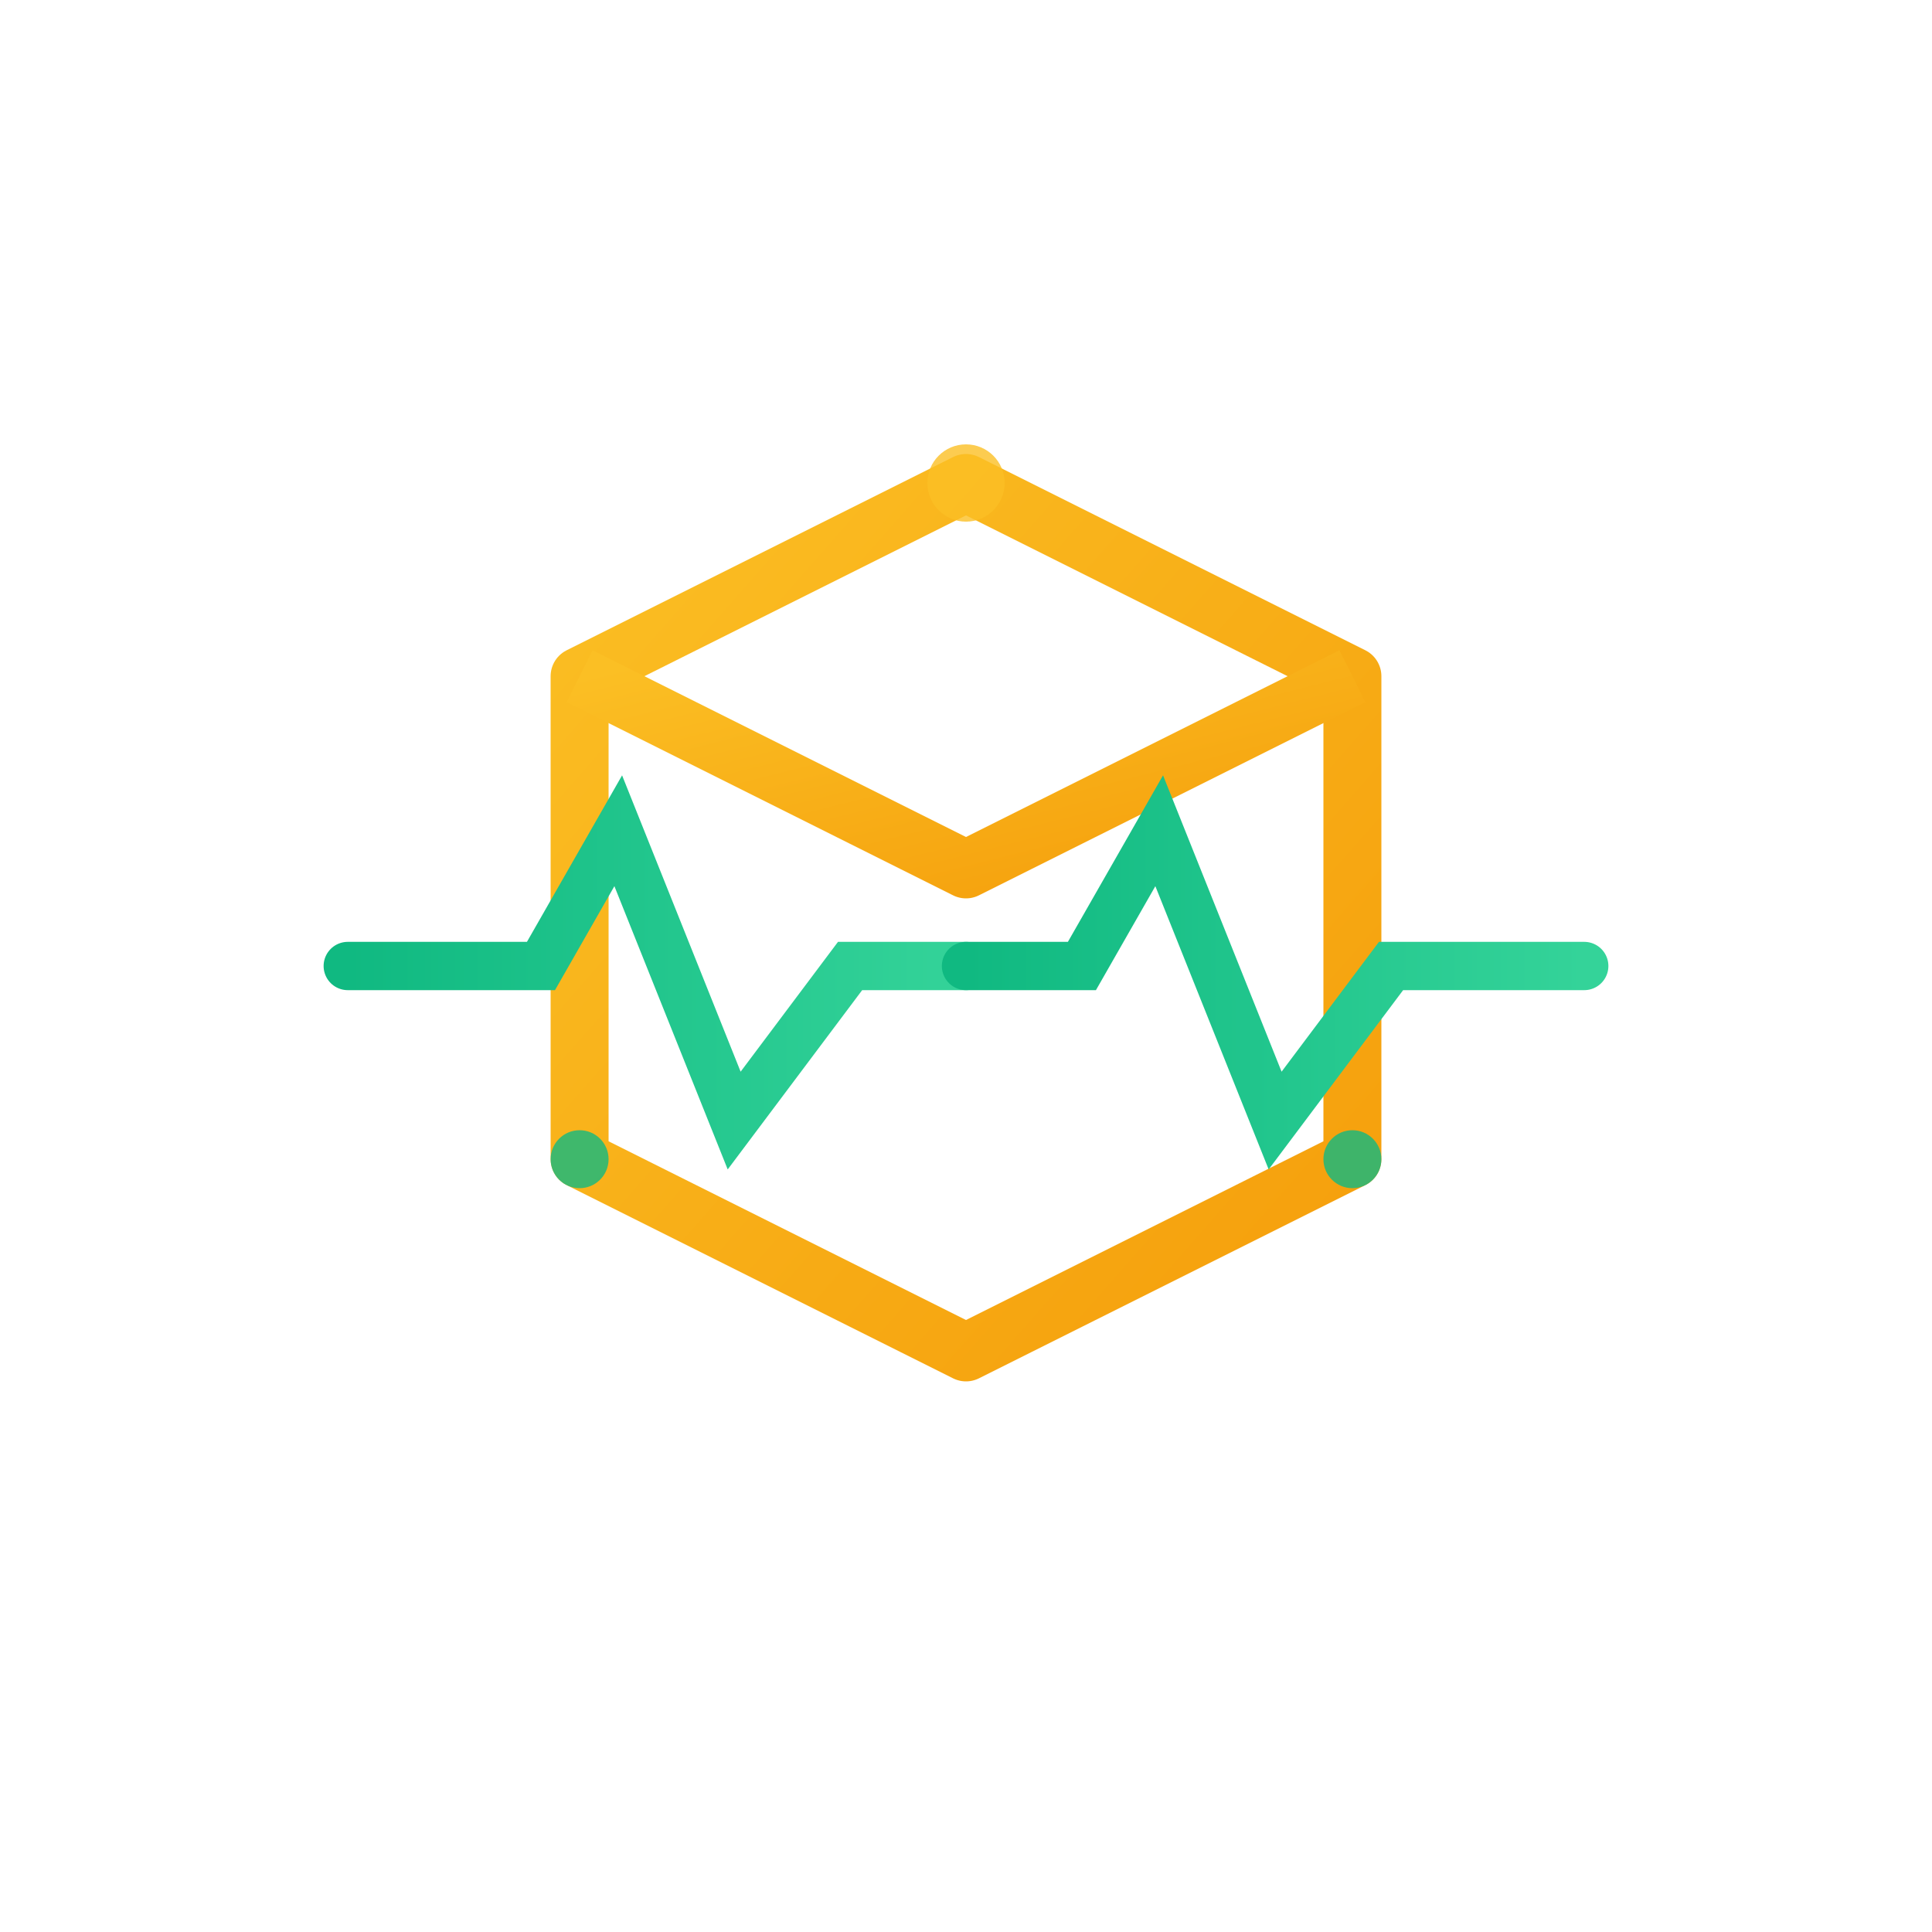
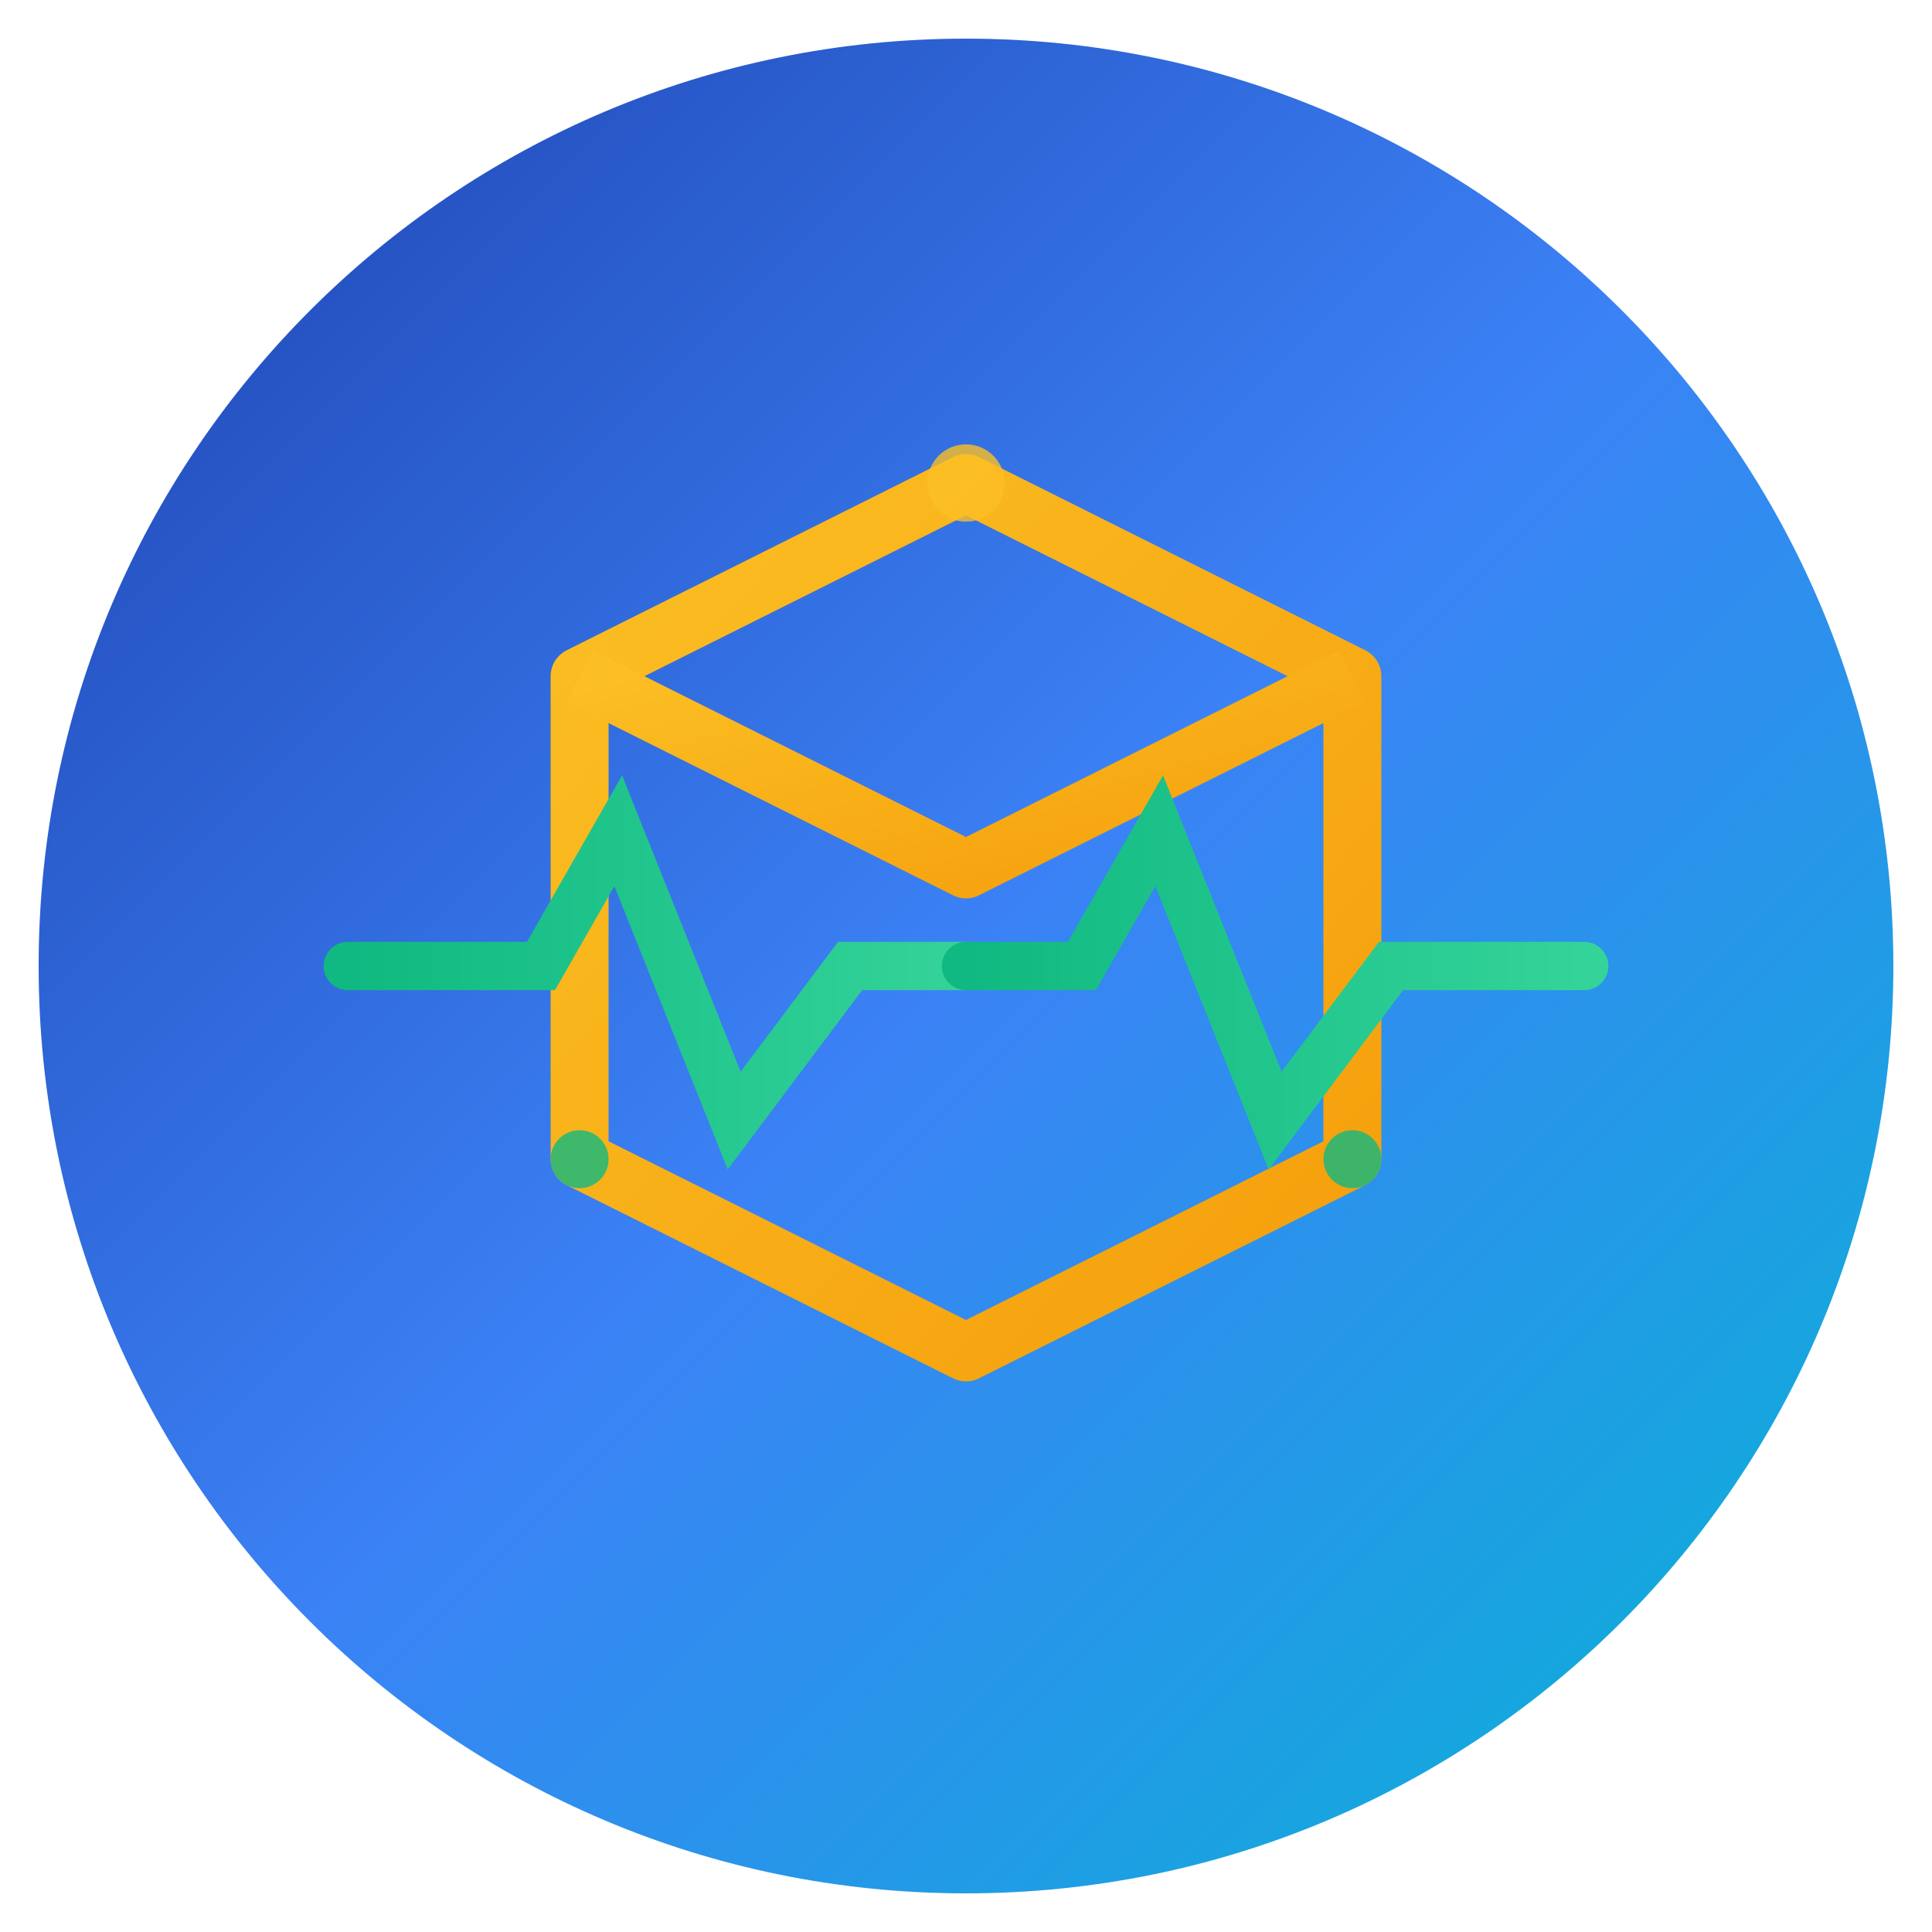
<svg xmlns="http://www.w3.org/2000/svg" viewBox="0 0 100 100">
  <defs>
    <linearGradient id="bgGrad" x1="0%" y1="0%" x2="100%" y2="100%">
      <stop offset="0%" style="stop-color:#1e40af;stop-opacity:1" />
      <stop offset="50%" style="stop-color:#3b82f6;stop-opacity:1" />
      <stop offset="100%" style="stop-color:#06b6d4;stop-opacity:1" />
    </linearGradient>
    <linearGradient id="boxGrad" x1="0%" y1="0%" x2="100%" y2="100%">
      <stop offset="0%" style="stop-color:#fbbf24;stop-opacity:1" />
      <stop offset="100%" style="stop-color:#f59e0b;stop-opacity:1" />
    </linearGradient>
    <linearGradient id="pulseGrad" x1="0%" y1="0%" x2="100%" y2="0%">
      <stop offset="0%" style="stop-color:#10b981;stop-opacity:1" />
      <stop offset="100%" style="stop-color:#34d399;stop-opacity:1" />
    </linearGradient>
  </defs>
+   <circle cx="50" cy="50" r="48" fill="url(#bgGrad)" />
  <path d="M 30 35 L 50 25 L 70 35 L 70 60 L 50 70 L 30 60 Z" fill="none" stroke="url(#boxGrad)" stroke-width="3" stroke-linejoin="round" />
  <path d="M 30 35 L 50 45 L 70 35" fill="none" stroke="url(#boxGrad)" stroke-width="3" stroke-linejoin="round" />
  <line x1="50" y1="45" x2="50" y2="70" stroke="url(#boxGrad)" stroke-width="3" />
  <path d="M 18 50 L 28 50 L 32 43 L 38 58 L 44 50 L 50 50" fill="none" stroke="url(#pulseGrad)" stroke-width="2.5" stroke-linecap="round" />
  <path d="M 50 50 L 56 50 L 60 43 L 66 58 L 72 50 L 82 50" fill="none" stroke="url(#pulseGrad)" stroke-width="2.5" stroke-linecap="round" />
  <circle cx="50" cy="25" r="2" fill="#fbbf24" opacity="0.8" />
  <circle cx="30" cy="60" r="1.5" fill="#10b981" opacity="0.8" />
  <circle cx="70" cy="60" r="1.5" fill="#10b981" opacity="0.8" />
</svg>
